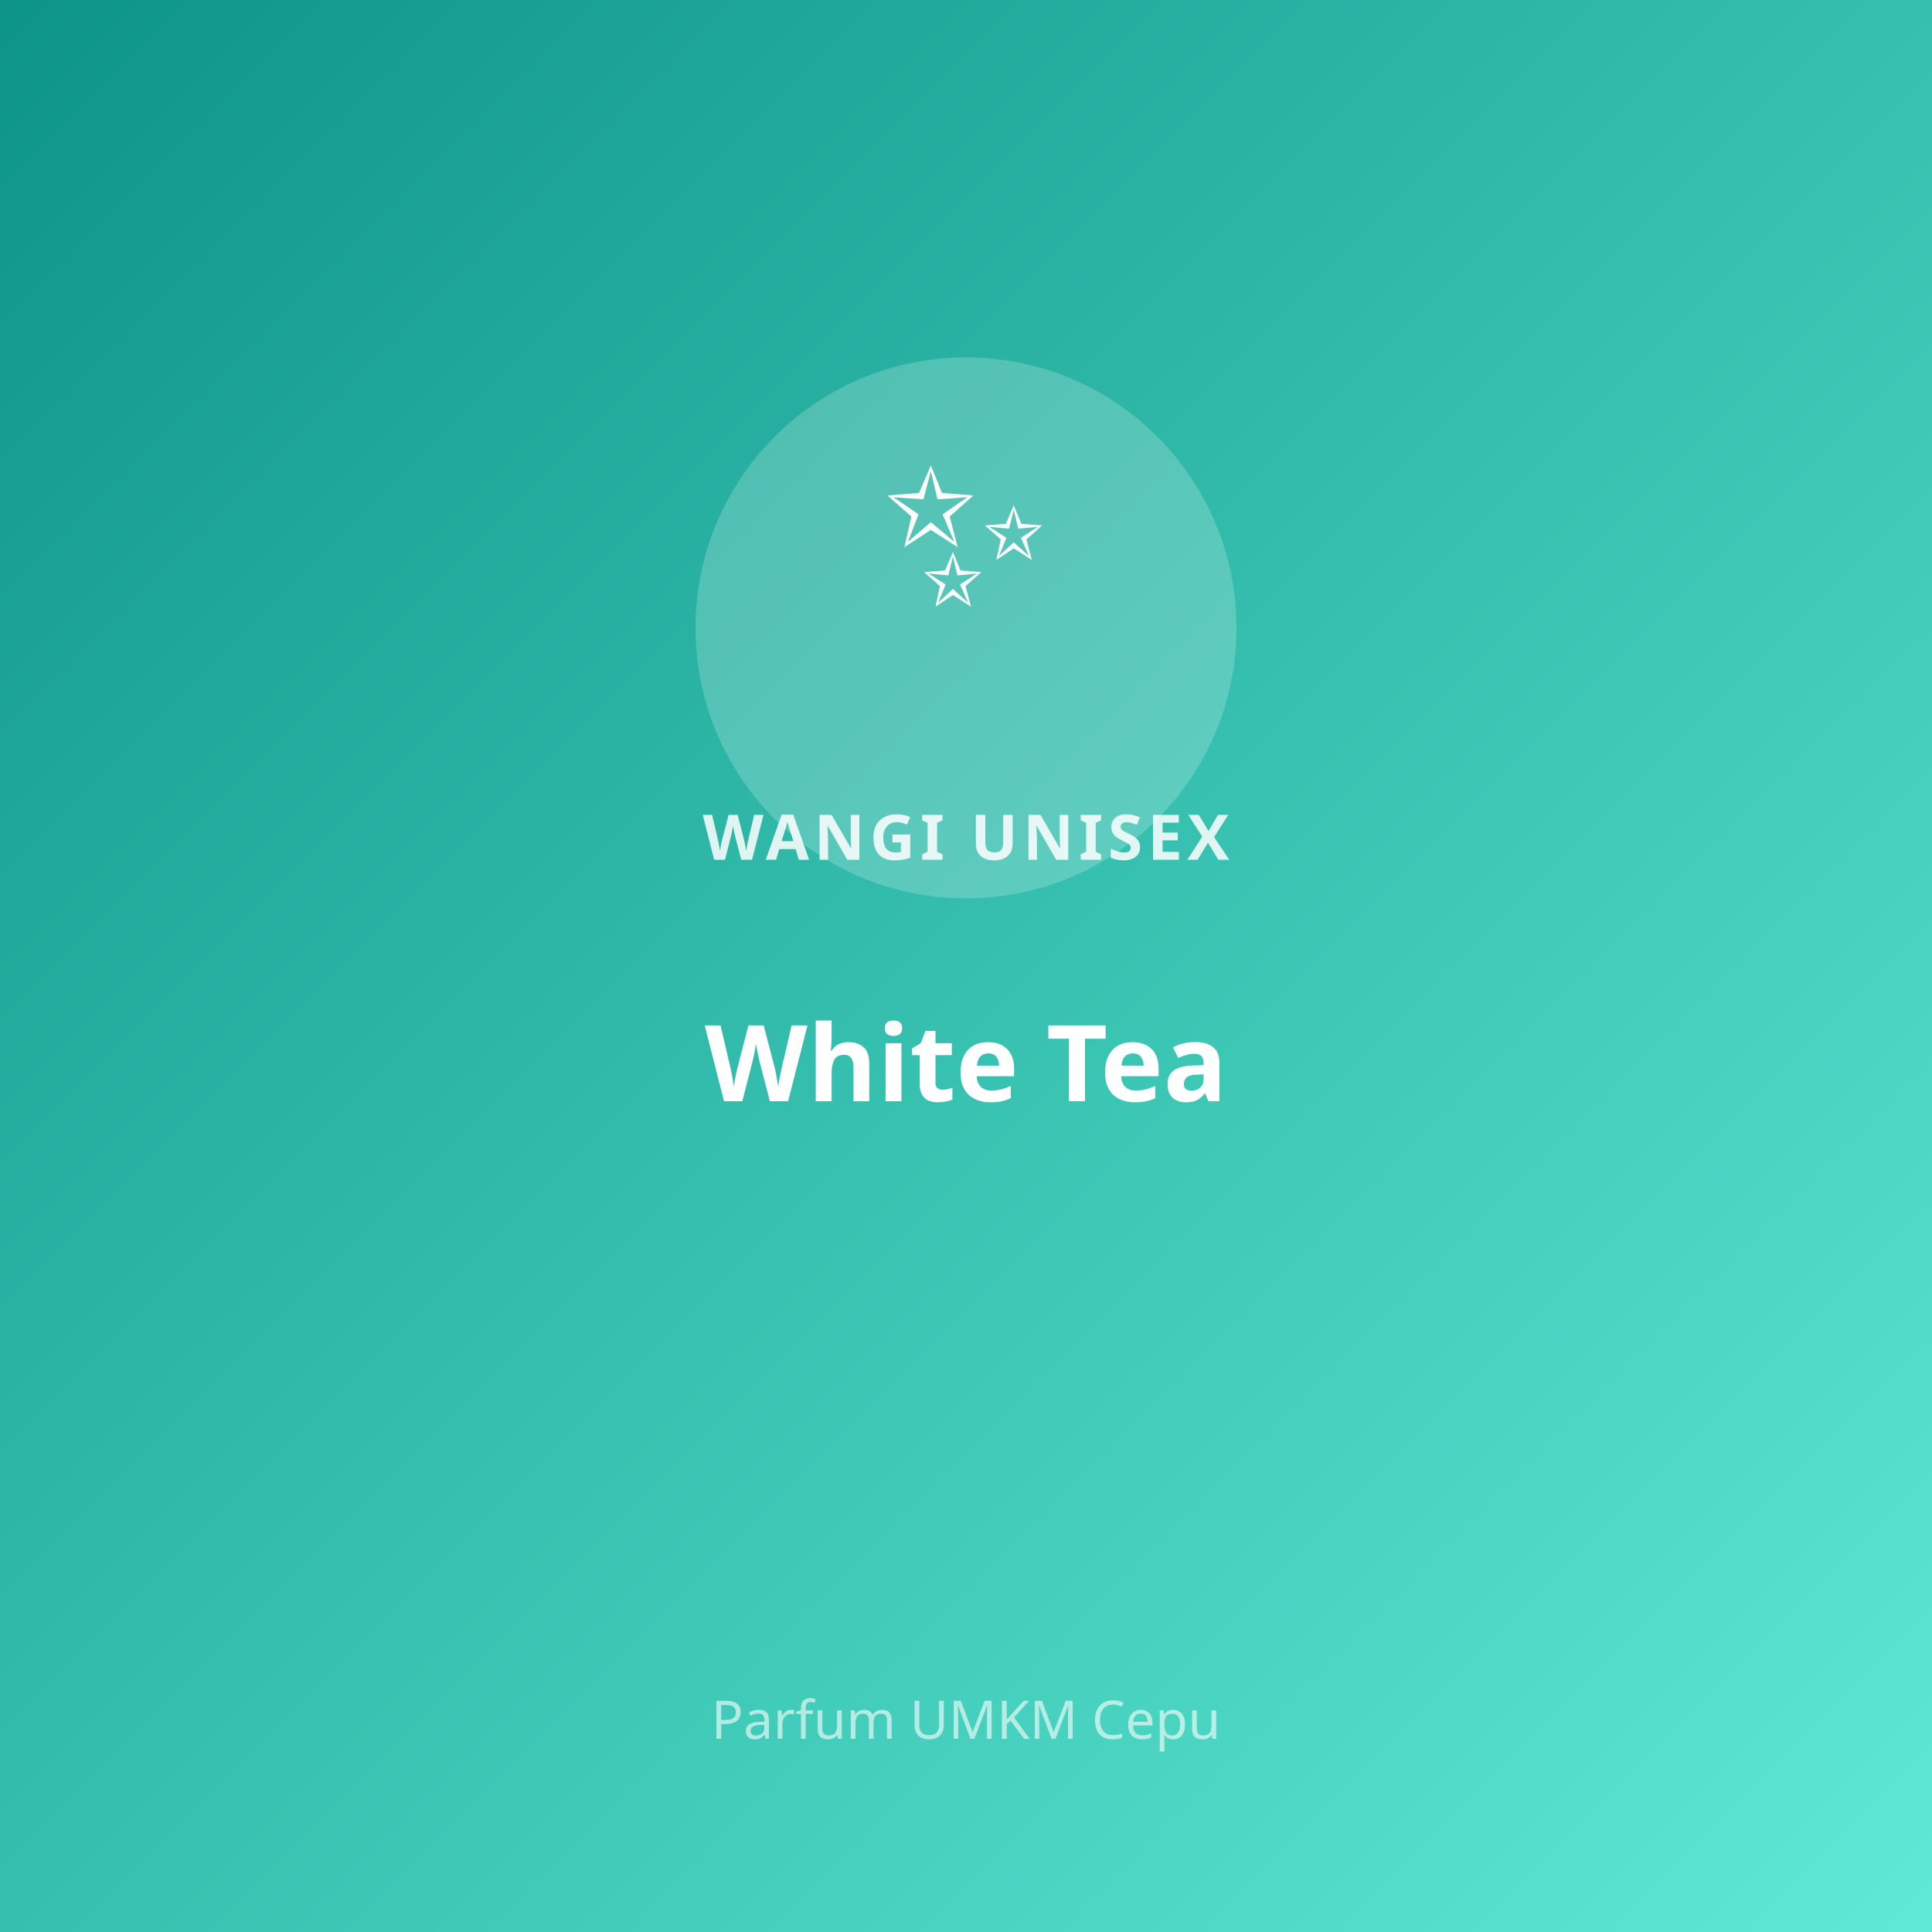
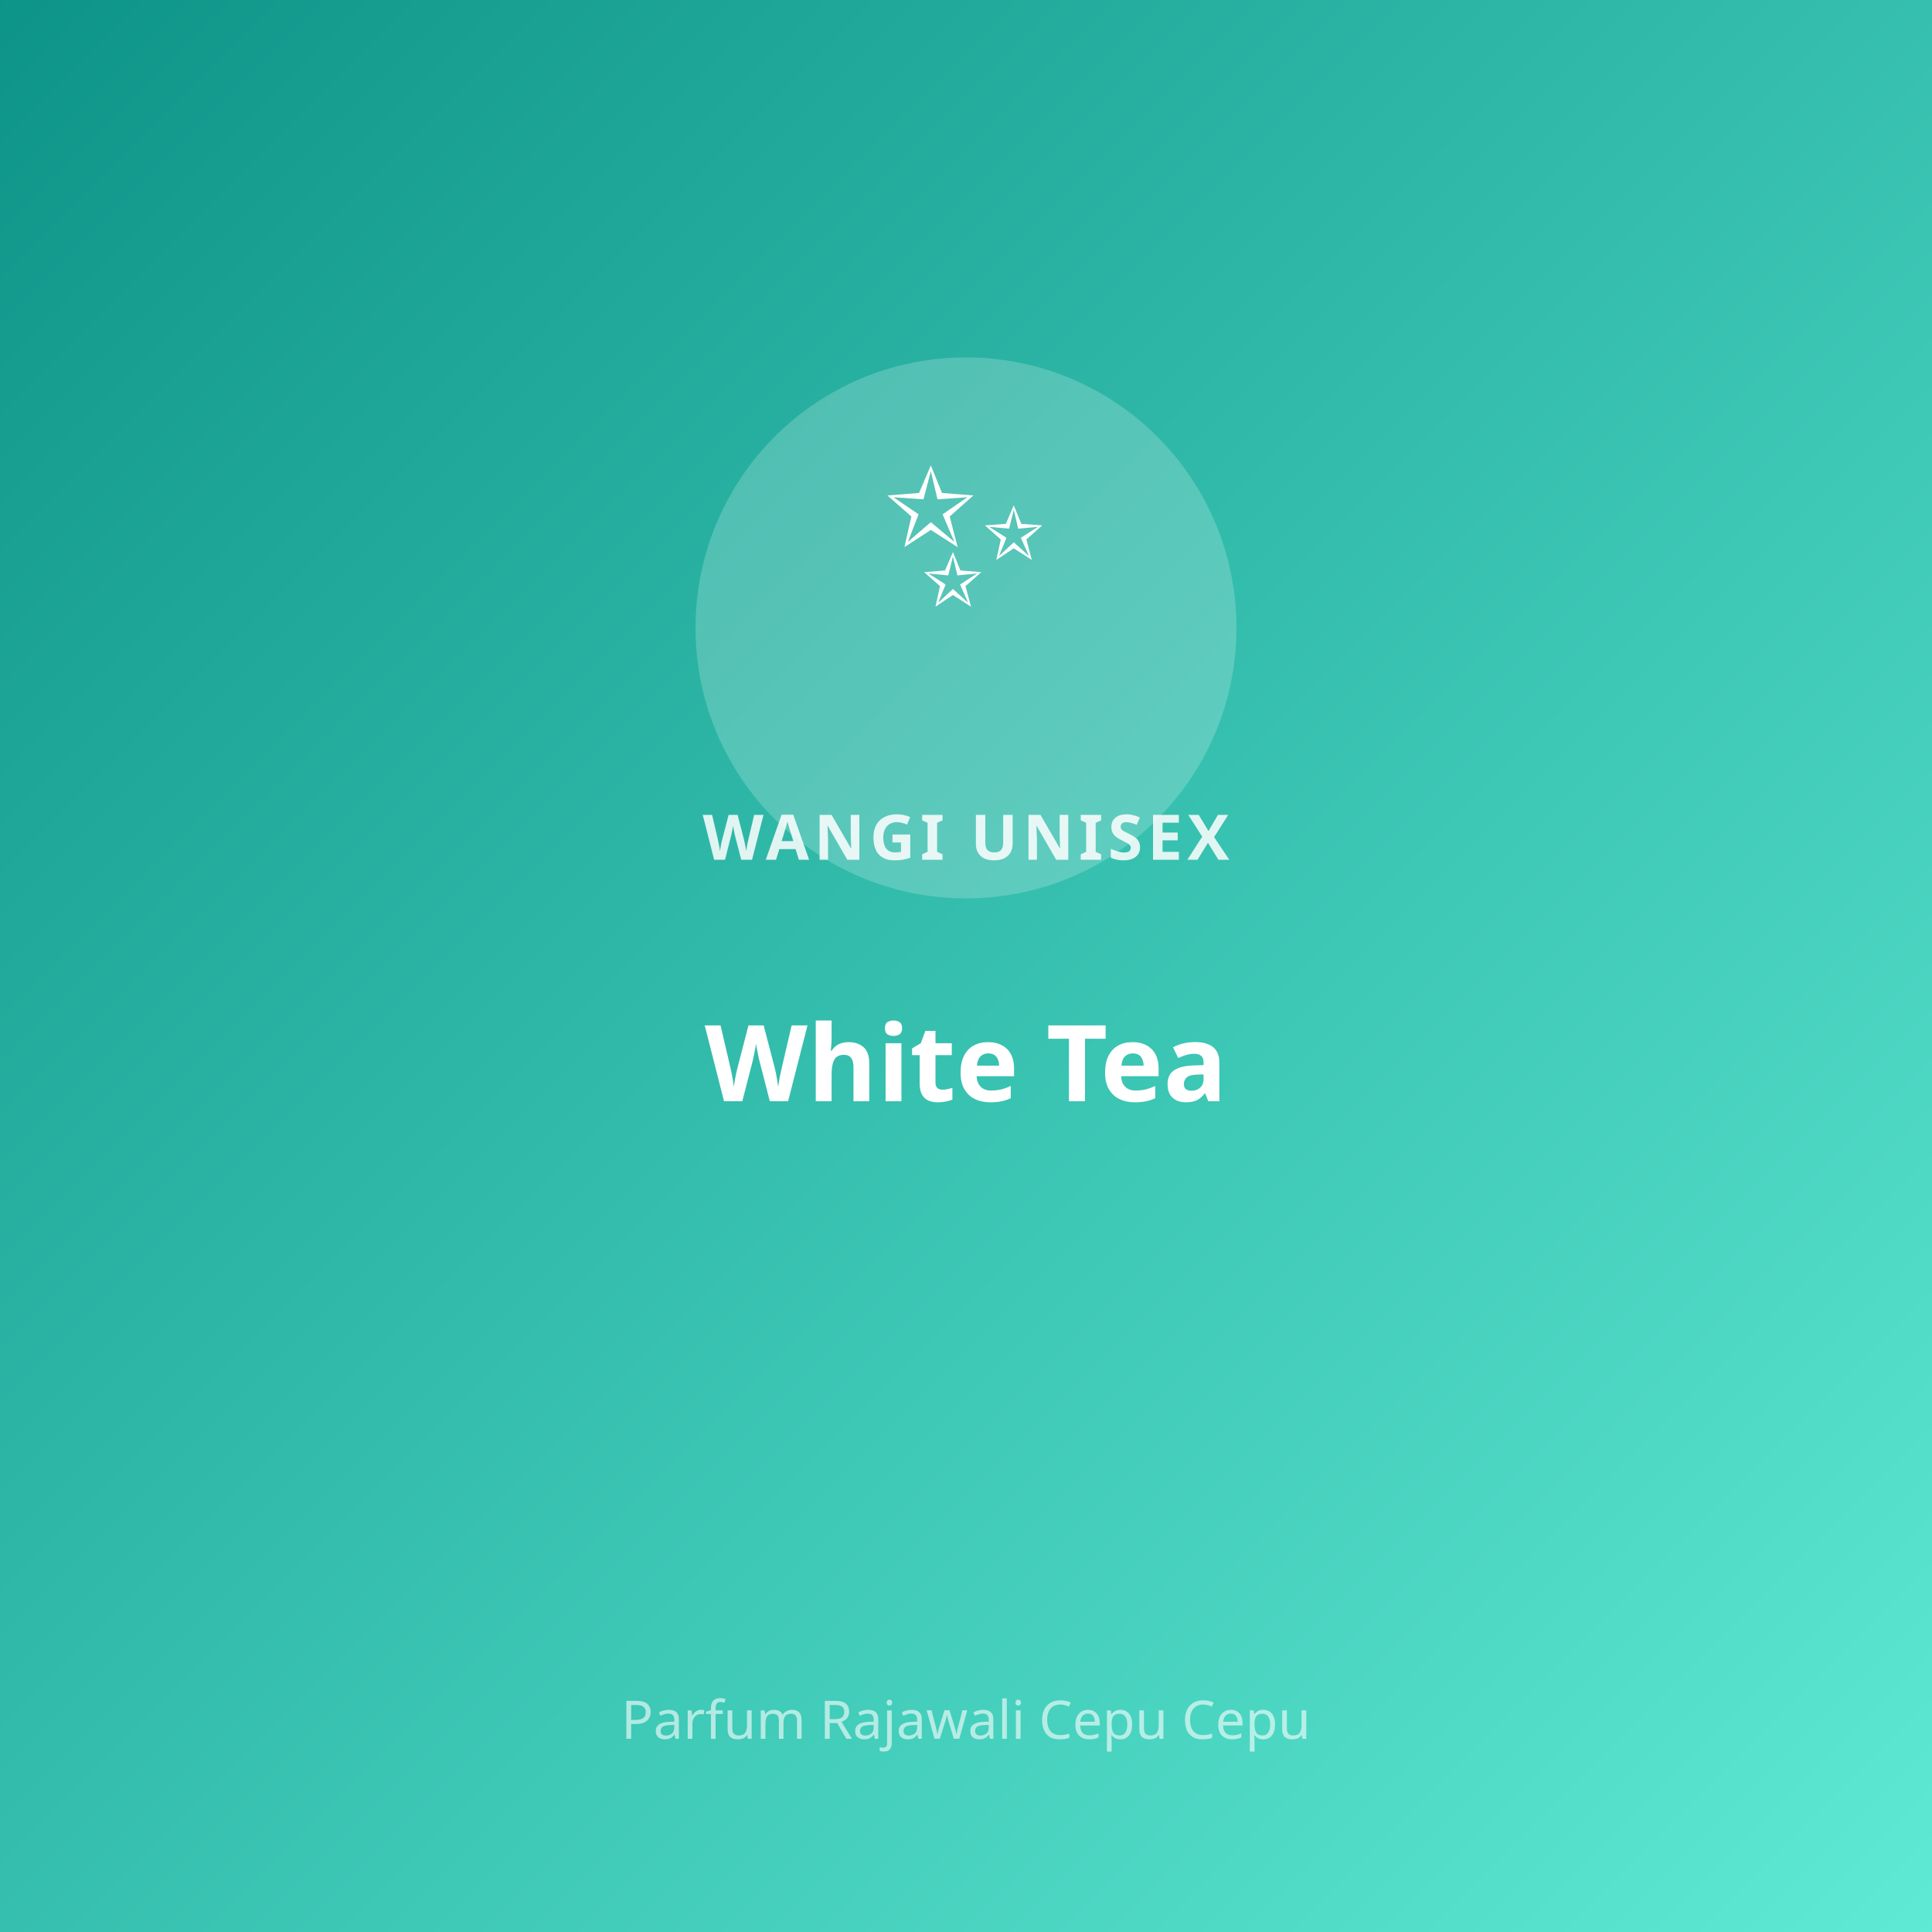
<svg xmlns="http://www.w3.org/2000/svg" width="400" height="400" viewBox="0 0 400 400">
  <defs>
    <linearGradient id="bg" x1="0%" y1="0%" x2="100%" y2="100%">
      <stop offset="0%" style="stop-color:#0d9488" />
      <stop offset="100%" style="stop-color:#5eead4" />
    </linearGradient>
  </defs>
  <rect width="400" height="400" fill="url(#bg)" />
  <circle cx="200" cy="130" r="56" fill="rgba(255,255,255,0.2)" />
  <text x="200" y="125" text-anchor="middle" fill="white" font-family="system-ui,sans-serif" font-size="42">✨</text>
  <text x="200" y="178" text-anchor="middle" fill="rgba(255,255,255,0.85)" font-family="system-ui,sans-serif" font-size="13" font-weight="600" letter-spacing="1">WANGI UNISEX</text>
  <text x="200" y="228" text-anchor="middle" fill="white" font-family="system-ui,sans-serif" font-size="22" font-weight="700">White Tea</text>
-   <text x="200" y="360" text-anchor="middle" fill="rgba(255,255,255,0.6)" font-family="system-ui,sans-serif" font-size="11">Parfum UMKM Cepu</text>
+   <text x="200" y="360" text-anchor="middle" fill="rgba(255,255,255,0.6)" font-family="system-ui,sans-serif" font-size="11">Parfum Rajawali Cepu Cepu</text>
</svg>
